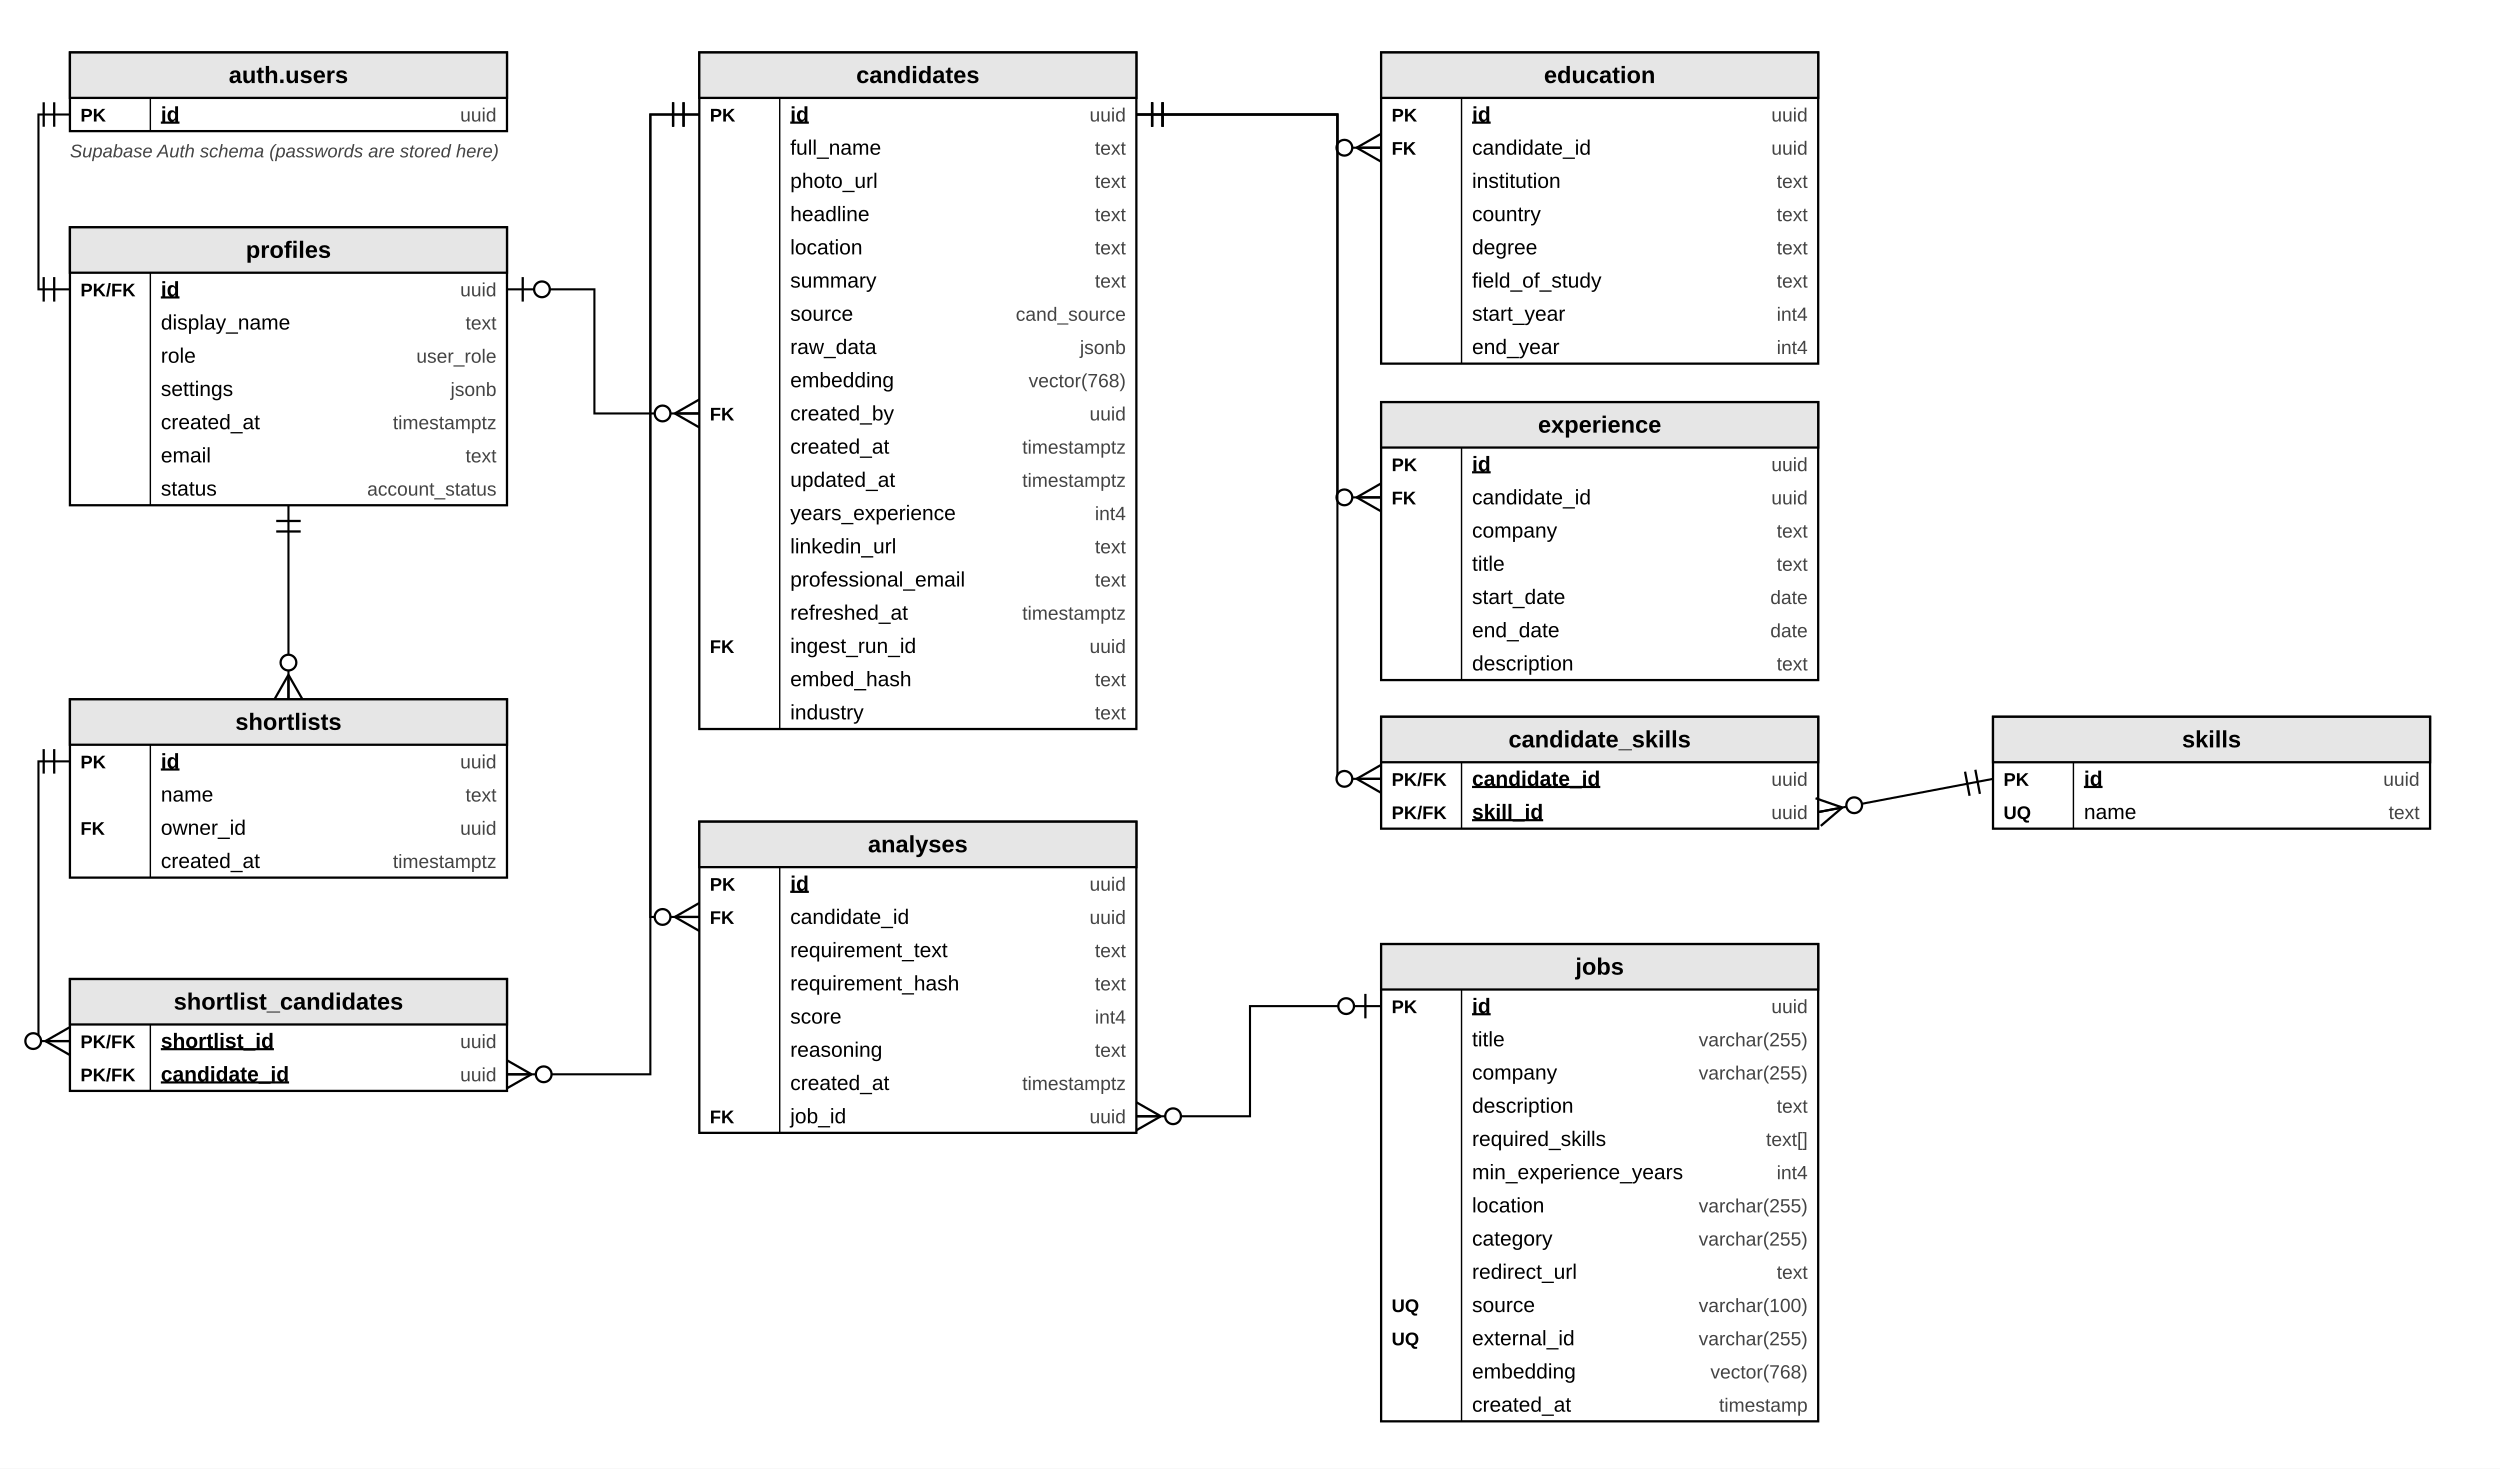
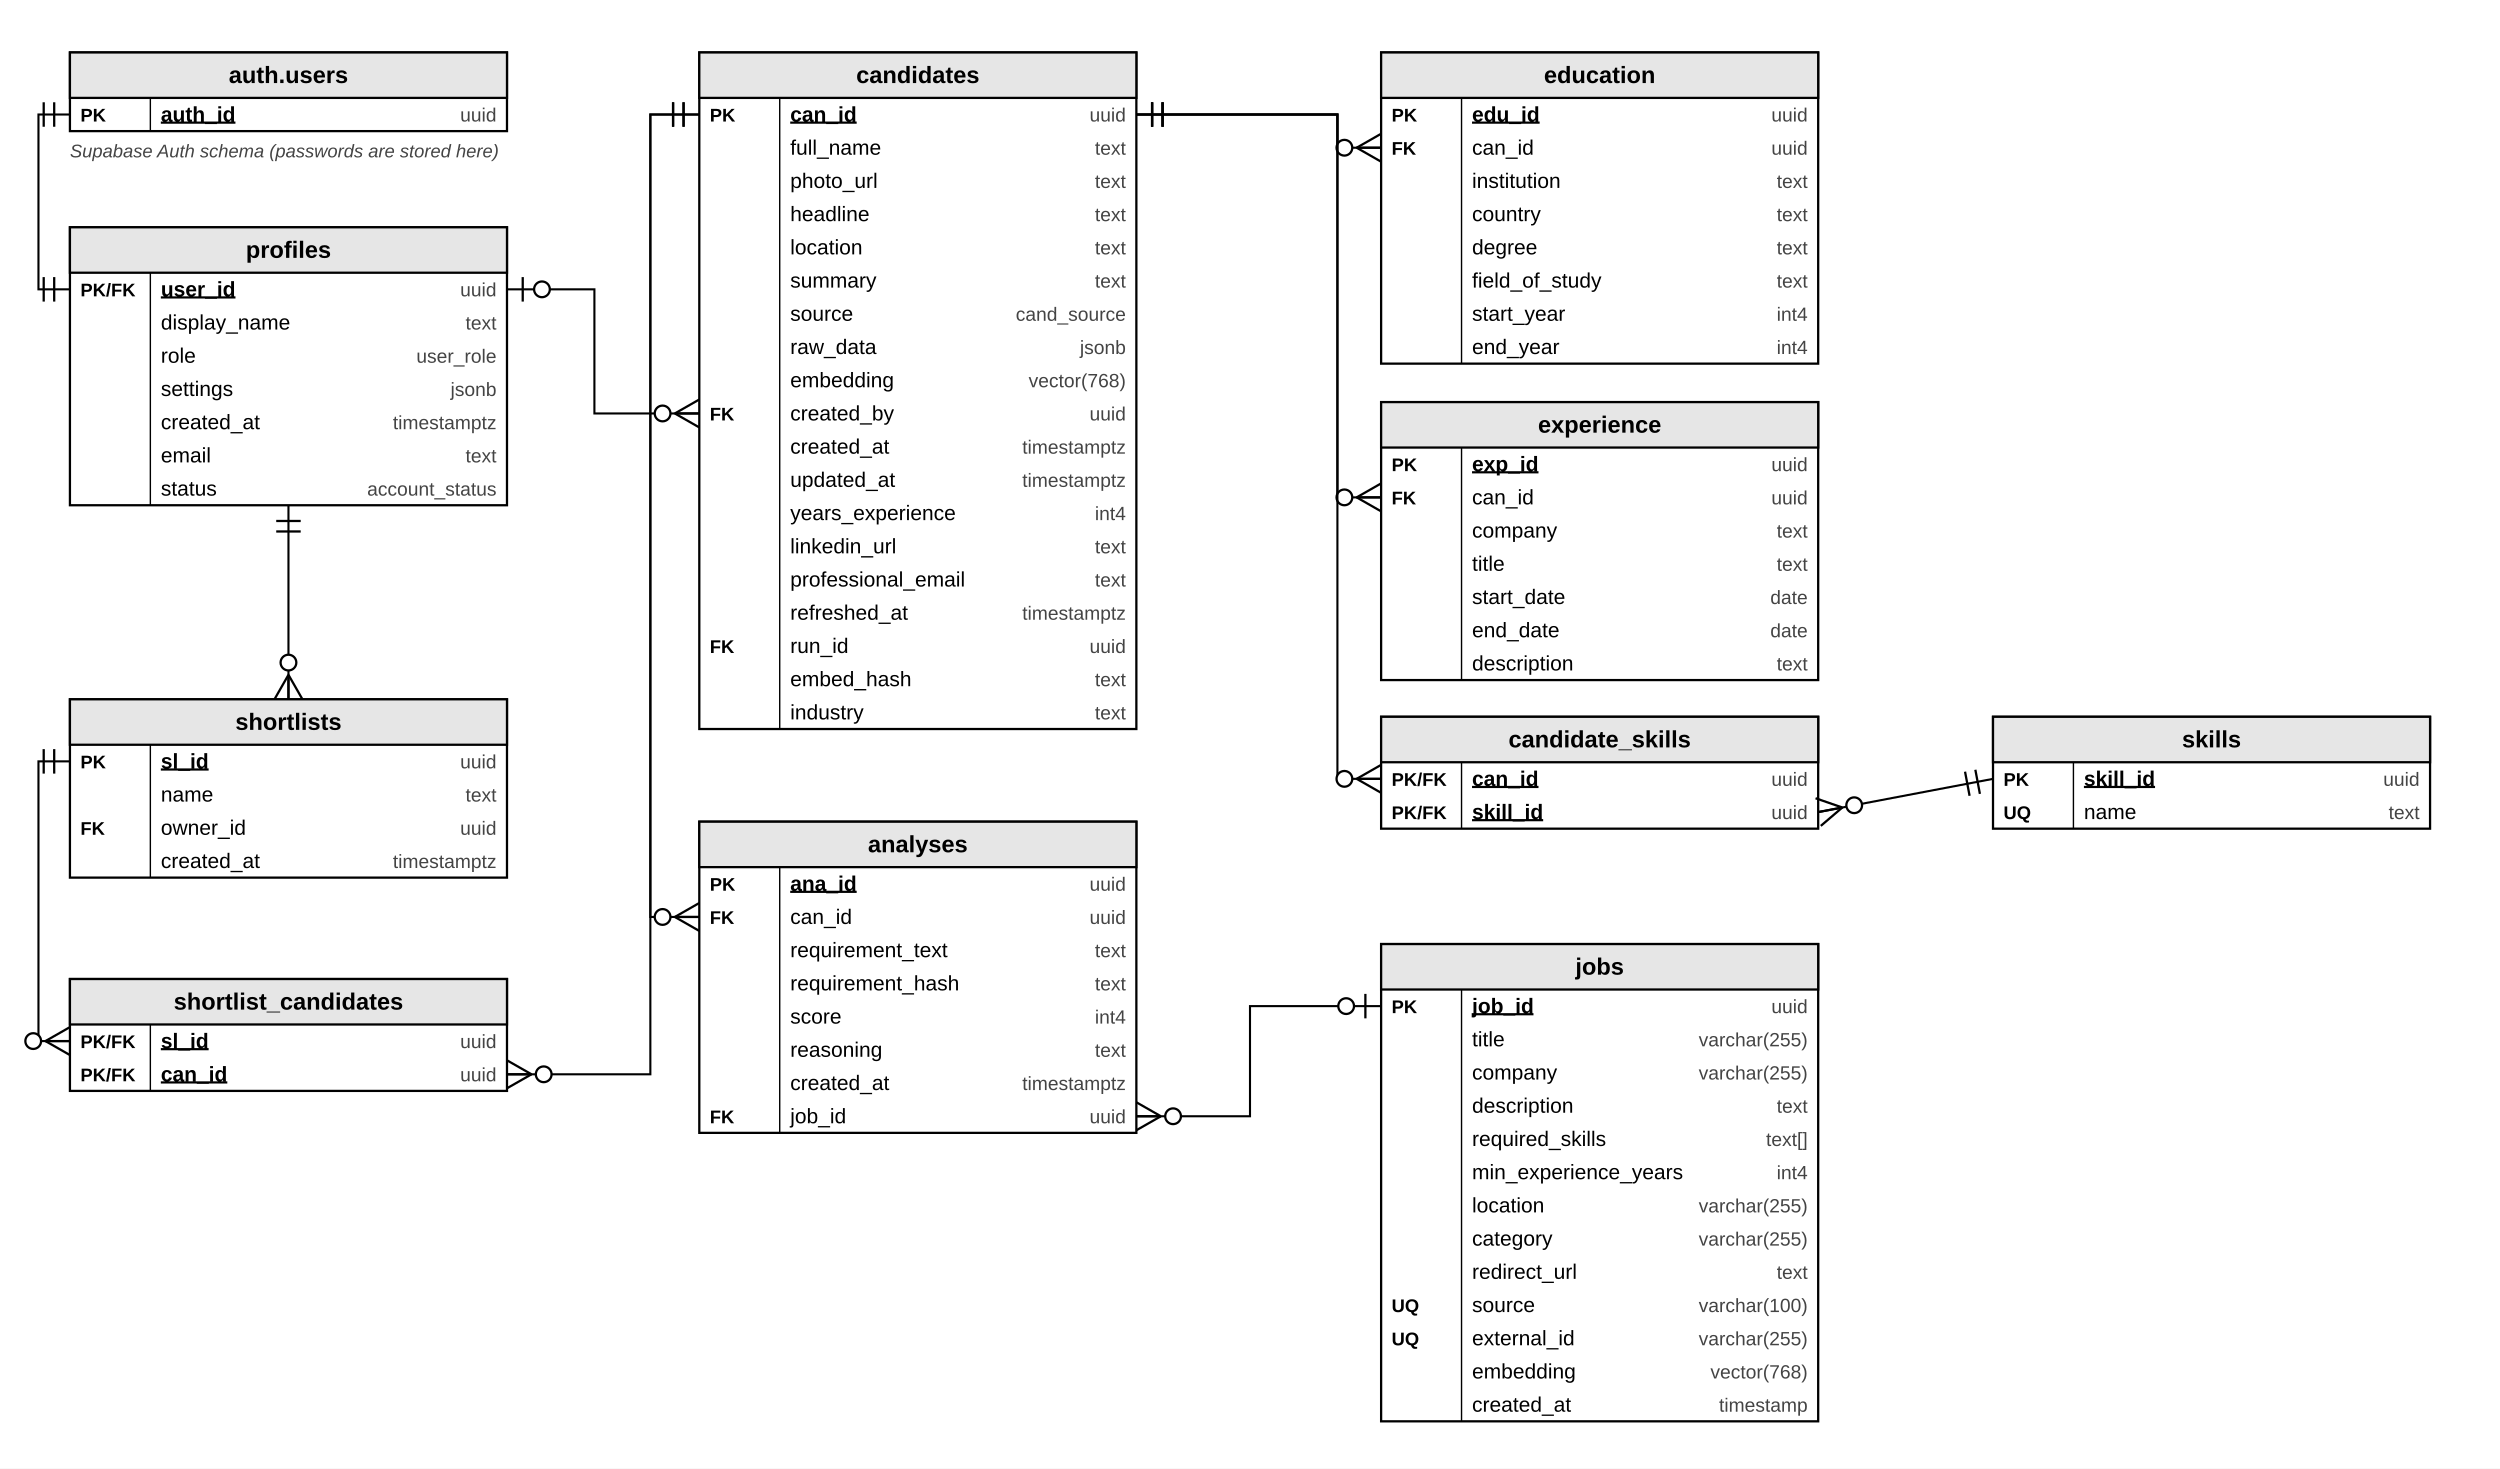
<svg xmlns="http://www.w3.org/2000/svg" width="1430" height="840" viewBox="0 0 1430 840">
  <rect width="1430" height="840" fill="#fff" />
  <rect x="40" y="30" width="250" height="45" fill="#fff" stroke="#000" stroke-width="1.3" />
  <rect x="40" y="30" width="250" height="26" fill="#e6e6e6" stroke="#000" stroke-width="1.3" />
  <text x="165.0" y="47.5" font-family="Arial, Helvetica, sans-serif" font-size="13.5" font-weight="bold" text-anchor="middle">auth.users</text>
  <line x1="86" y1="56" x2="86" y2="75" stroke="#000" stroke-width="0.8" />
  <text x="46" y="69.5" font-family="Arial, Helvetica, sans-serif" font-size="10.5" font-weight="bold">PK</text>
-   <text x="92" y="69.5" font-family="Arial, Helvetica, sans-serif" font-size="12" font-weight="bold" text-decoration="underline">id</text>
+   <text x="92" y="69.5" font-family="Arial, Helvetica, sans-serif" font-size="12" font-weight="bold" text-decoration="underline">auth_id</text>
  <text x="284" y="69.5" font-family="Arial, Helvetica, sans-serif" font-size="11" fill="#444" text-anchor="end">uuid</text>
  <text x="40" y="90" font-family="Arial, Helvetica, sans-serif" font-size="10.5" font-style="italic" fill="#444">Supabase Auth schema (passwords are stored here)</text>
  <rect x="40" y="130" width="250" height="159" fill="#fff" stroke="#000" stroke-width="1.3" />
  <rect x="40" y="130" width="250" height="26" fill="#e6e6e6" stroke="#000" stroke-width="1.3" />
  <text x="165.0" y="147.5" font-family="Arial, Helvetica, sans-serif" font-size="13.5" font-weight="bold" text-anchor="middle">profiles</text>
  <line x1="86" y1="156" x2="86" y2="289" stroke="#000" stroke-width="0.8" />
  <text x="46" y="169.5" font-family="Arial, Helvetica, sans-serif" font-size="10.5" font-weight="bold">PK/FK</text>
-   <text x="92" y="169.5" font-family="Arial, Helvetica, sans-serif" font-size="12" font-weight="bold" text-decoration="underline">id</text>
+   <text x="92" y="169.5" font-family="Arial, Helvetica, sans-serif" font-size="12" font-weight="bold" text-decoration="underline">user_id</text>
  <text x="284" y="169.5" font-family="Arial, Helvetica, sans-serif" font-size="11" fill="#444" text-anchor="end">uuid</text>
  <text x="46" y="188.5" font-family="Arial, Helvetica, sans-serif" font-size="10.5" font-weight="bold" />
  <text x="92" y="188.5" font-family="Arial, Helvetica, sans-serif" font-size="12" font-weight="normal">display_name</text>
  <text x="284" y="188.5" font-family="Arial, Helvetica, sans-serif" font-size="11" fill="#444" text-anchor="end">text</text>
  <text x="46" y="207.5" font-family="Arial, Helvetica, sans-serif" font-size="10.5" font-weight="bold" />
  <text x="92" y="207.5" font-family="Arial, Helvetica, sans-serif" font-size="12" font-weight="normal">role</text>
  <text x="284" y="207.5" font-family="Arial, Helvetica, sans-serif" font-size="11" fill="#444" text-anchor="end">user_role</text>
  <text x="46" y="226.5" font-family="Arial, Helvetica, sans-serif" font-size="10.5" font-weight="bold" />
  <text x="92" y="226.5" font-family="Arial, Helvetica, sans-serif" font-size="12" font-weight="normal">settings</text>
  <text x="284" y="226.5" font-family="Arial, Helvetica, sans-serif" font-size="11" fill="#444" text-anchor="end">jsonb</text>
  <text x="46" y="245.5" font-family="Arial, Helvetica, sans-serif" font-size="10.5" font-weight="bold" />
  <text x="92" y="245.5" font-family="Arial, Helvetica, sans-serif" font-size="12" font-weight="normal">created_at</text>
  <text x="284" y="245.5" font-family="Arial, Helvetica, sans-serif" font-size="11" fill="#444" text-anchor="end">timestamptz</text>
  <text x="46" y="264.5" font-family="Arial, Helvetica, sans-serif" font-size="10.5" font-weight="bold" />
  <text x="92" y="264.5" font-family="Arial, Helvetica, sans-serif" font-size="12" font-weight="normal">email</text>
  <text x="284" y="264.5" font-family="Arial, Helvetica, sans-serif" font-size="11" fill="#444" text-anchor="end">text</text>
  <text x="46" y="283.5" font-family="Arial, Helvetica, sans-serif" font-size="10.5" font-weight="bold" />
  <text x="92" y="283.5" font-family="Arial, Helvetica, sans-serif" font-size="12" font-weight="normal">status</text>
  <text x="284" y="283.5" font-family="Arial, Helvetica, sans-serif" font-size="11" fill="#444" text-anchor="end">account_status</text>
  <rect x="40" y="400" width="250" height="102" fill="#fff" stroke="#000" stroke-width="1.3" />
  <rect x="40" y="400" width="250" height="26" fill="#e6e6e6" stroke="#000" stroke-width="1.3" />
  <text x="165.0" y="417.5" font-family="Arial, Helvetica, sans-serif" font-size="13.5" font-weight="bold" text-anchor="middle">shortlists</text>
  <line x1="86" y1="426" x2="86" y2="502" stroke="#000" stroke-width="0.8" />
  <text x="46" y="439.5" font-family="Arial, Helvetica, sans-serif" font-size="10.5" font-weight="bold">PK</text>
-   <text x="92" y="439.5" font-family="Arial, Helvetica, sans-serif" font-size="12" font-weight="bold" text-decoration="underline">id</text>
+   <text x="92" y="439.5" font-family="Arial, Helvetica, sans-serif" font-size="12" font-weight="bold" text-decoration="underline">sl_id</text>
  <text x="284" y="439.5" font-family="Arial, Helvetica, sans-serif" font-size="11" fill="#444" text-anchor="end">uuid</text>
  <text x="46" y="458.5" font-family="Arial, Helvetica, sans-serif" font-size="10.5" font-weight="bold" />
  <text x="92" y="458.5" font-family="Arial, Helvetica, sans-serif" font-size="12" font-weight="normal">name</text>
  <text x="284" y="458.5" font-family="Arial, Helvetica, sans-serif" font-size="11" fill="#444" text-anchor="end">text</text>
  <text x="46" y="477.5" font-family="Arial, Helvetica, sans-serif" font-size="10.5" font-weight="bold">FK</text>
  <text x="92" y="477.5" font-family="Arial, Helvetica, sans-serif" font-size="12" font-weight="normal">owner_id</text>
  <text x="284" y="477.5" font-family="Arial, Helvetica, sans-serif" font-size="11" fill="#444" text-anchor="end">uuid</text>
  <text x="46" y="496.5" font-family="Arial, Helvetica, sans-serif" font-size="10.5" font-weight="bold" />
  <text x="92" y="496.5" font-family="Arial, Helvetica, sans-serif" font-size="12" font-weight="normal">created_at</text>
  <text x="284" y="496.5" font-family="Arial, Helvetica, sans-serif" font-size="11" fill="#444" text-anchor="end">timestamptz</text>
  <rect x="40" y="560" width="250" height="64" fill="#fff" stroke="#000" stroke-width="1.3" />
  <rect x="40" y="560" width="250" height="26" fill="#e6e6e6" stroke="#000" stroke-width="1.3" />
  <text x="165.0" y="577.5" font-family="Arial, Helvetica, sans-serif" font-size="13.5" font-weight="bold" text-anchor="middle">shortlist_candidates</text>
  <line x1="86" y1="586" x2="86" y2="624" stroke="#000" stroke-width="0.8" />
  <text x="46" y="599.5" font-family="Arial, Helvetica, sans-serif" font-size="10.5" font-weight="bold">PK/FK</text>
-   <text x="92" y="599.5" font-family="Arial, Helvetica, sans-serif" font-size="12" font-weight="bold" text-decoration="underline">shortlist_id</text>
+   <text x="92" y="599.5" font-family="Arial, Helvetica, sans-serif" font-size="12" font-weight="bold" text-decoration="underline">sl_id</text>
  <text x="284" y="599.5" font-family="Arial, Helvetica, sans-serif" font-size="11" fill="#444" text-anchor="end">uuid</text>
  <text x="46" y="618.5" font-family="Arial, Helvetica, sans-serif" font-size="10.5" font-weight="bold">PK/FK</text>
-   <text x="92" y="618.5" font-family="Arial, Helvetica, sans-serif" font-size="12" font-weight="bold" text-decoration="underline">candidate_id</text>
+   <text x="92" y="618.5" font-family="Arial, Helvetica, sans-serif" font-size="12" font-weight="bold" text-decoration="underline">can_id</text>
  <text x="284" y="618.5" font-family="Arial, Helvetica, sans-serif" font-size="11" fill="#444" text-anchor="end">uuid</text>
  <rect x="400" y="30" width="250" height="387" fill="#fff" stroke="#000" stroke-width="1.3" />
  <rect x="400" y="30" width="250" height="26" fill="#e6e6e6" stroke="#000" stroke-width="1.3" />
  <text x="525.0" y="47.5" font-family="Arial, Helvetica, sans-serif" font-size="13.5" font-weight="bold" text-anchor="middle">candidates</text>
  <line x1="446" y1="56" x2="446" y2="417" stroke="#000" stroke-width="0.8" />
  <text x="406" y="69.5" font-family="Arial, Helvetica, sans-serif" font-size="10.5" font-weight="bold">PK</text>
-   <text x="452" y="69.5" font-family="Arial, Helvetica, sans-serif" font-size="12" font-weight="bold" text-decoration="underline">id</text>
+   <text x="452" y="69.5" font-family="Arial, Helvetica, sans-serif" font-size="12" font-weight="bold" text-decoration="underline">can_id</text>
  <text x="644" y="69.5" font-family="Arial, Helvetica, sans-serif" font-size="11" fill="#444" text-anchor="end">uuid</text>
  <text x="406" y="88.5" font-family="Arial, Helvetica, sans-serif" font-size="10.5" font-weight="bold" />
  <text x="452" y="88.5" font-family="Arial, Helvetica, sans-serif" font-size="12" font-weight="normal">full_name</text>
  <text x="644" y="88.5" font-family="Arial, Helvetica, sans-serif" font-size="11" fill="#444" text-anchor="end">text</text>
  <text x="406" y="107.5" font-family="Arial, Helvetica, sans-serif" font-size="10.5" font-weight="bold" />
  <text x="452" y="107.5" font-family="Arial, Helvetica, sans-serif" font-size="12" font-weight="normal">photo_url</text>
  <text x="644" y="107.5" font-family="Arial, Helvetica, sans-serif" font-size="11" fill="#444" text-anchor="end">text</text>
  <text x="406" y="126.5" font-family="Arial, Helvetica, sans-serif" font-size="10.5" font-weight="bold" />
  <text x="452" y="126.5" font-family="Arial, Helvetica, sans-serif" font-size="12" font-weight="normal">headline</text>
  <text x="644" y="126.5" font-family="Arial, Helvetica, sans-serif" font-size="11" fill="#444" text-anchor="end">text</text>
  <text x="406" y="145.5" font-family="Arial, Helvetica, sans-serif" font-size="10.5" font-weight="bold" />
  <text x="452" y="145.5" font-family="Arial, Helvetica, sans-serif" font-size="12" font-weight="normal">location</text>
  <text x="644" y="145.5" font-family="Arial, Helvetica, sans-serif" font-size="11" fill="#444" text-anchor="end">text</text>
  <text x="406" y="164.5" font-family="Arial, Helvetica, sans-serif" font-size="10.5" font-weight="bold" />
  <text x="452" y="164.5" font-family="Arial, Helvetica, sans-serif" font-size="12" font-weight="normal">summary</text>
  <text x="644" y="164.5" font-family="Arial, Helvetica, sans-serif" font-size="11" fill="#444" text-anchor="end">text</text>
  <text x="406" y="183.5" font-family="Arial, Helvetica, sans-serif" font-size="10.5" font-weight="bold" />
  <text x="452" y="183.5" font-family="Arial, Helvetica, sans-serif" font-size="12" font-weight="normal">source</text>
  <text x="644" y="183.5" font-family="Arial, Helvetica, sans-serif" font-size="11" fill="#444" text-anchor="end">cand_source</text>
  <text x="406" y="202.5" font-family="Arial, Helvetica, sans-serif" font-size="10.5" font-weight="bold" />
  <text x="452" y="202.5" font-family="Arial, Helvetica, sans-serif" font-size="12" font-weight="normal">raw_data</text>
  <text x="644" y="202.5" font-family="Arial, Helvetica, sans-serif" font-size="11" fill="#444" text-anchor="end">jsonb</text>
  <text x="406" y="221.5" font-family="Arial, Helvetica, sans-serif" font-size="10.5" font-weight="bold" />
  <text x="452" y="221.5" font-family="Arial, Helvetica, sans-serif" font-size="12" font-weight="normal">embedding</text>
  <text x="644" y="221.5" font-family="Arial, Helvetica, sans-serif" font-size="11" fill="#444" text-anchor="end">vector(768)</text>
  <text x="406" y="240.5" font-family="Arial, Helvetica, sans-serif" font-size="10.5" font-weight="bold">FK</text>
  <text x="452" y="240.5" font-family="Arial, Helvetica, sans-serif" font-size="12" font-weight="normal">created_by</text>
  <text x="644" y="240.5" font-family="Arial, Helvetica, sans-serif" font-size="11" fill="#444" text-anchor="end">uuid</text>
  <text x="406" y="259.5" font-family="Arial, Helvetica, sans-serif" font-size="10.5" font-weight="bold" />
  <text x="452" y="259.5" font-family="Arial, Helvetica, sans-serif" font-size="12" font-weight="normal">created_at</text>
  <text x="644" y="259.5" font-family="Arial, Helvetica, sans-serif" font-size="11" fill="#444" text-anchor="end">timestamptz</text>
  <text x="406" y="278.5" font-family="Arial, Helvetica, sans-serif" font-size="10.5" font-weight="bold" />
  <text x="452" y="278.5" font-family="Arial, Helvetica, sans-serif" font-size="12" font-weight="normal">updated_at</text>
  <text x="644" y="278.5" font-family="Arial, Helvetica, sans-serif" font-size="11" fill="#444" text-anchor="end">timestamptz</text>
  <text x="406" y="297.5" font-family="Arial, Helvetica, sans-serif" font-size="10.5" font-weight="bold" />
  <text x="452" y="297.5" font-family="Arial, Helvetica, sans-serif" font-size="12" font-weight="normal">years_experience</text>
  <text x="644" y="297.5" font-family="Arial, Helvetica, sans-serif" font-size="11" fill="#444" text-anchor="end">int4</text>
  <text x="406" y="316.5" font-family="Arial, Helvetica, sans-serif" font-size="10.5" font-weight="bold" />
  <text x="452" y="316.5" font-family="Arial, Helvetica, sans-serif" font-size="12" font-weight="normal">linkedin_url</text>
  <text x="644" y="316.5" font-family="Arial, Helvetica, sans-serif" font-size="11" fill="#444" text-anchor="end">text</text>
  <text x="406" y="335.5" font-family="Arial, Helvetica, sans-serif" font-size="10.5" font-weight="bold" />
  <text x="452" y="335.5" font-family="Arial, Helvetica, sans-serif" font-size="12" font-weight="normal">professional_email</text>
  <text x="644" y="335.5" font-family="Arial, Helvetica, sans-serif" font-size="11" fill="#444" text-anchor="end">text</text>
  <text x="406" y="354.5" font-family="Arial, Helvetica, sans-serif" font-size="10.5" font-weight="bold" />
  <text x="452" y="354.5" font-family="Arial, Helvetica, sans-serif" font-size="12" font-weight="normal">refreshed_at</text>
  <text x="644" y="354.5" font-family="Arial, Helvetica, sans-serif" font-size="11" fill="#444" text-anchor="end">timestamptz</text>
  <text x="406" y="373.5" font-family="Arial, Helvetica, sans-serif" font-size="10.5" font-weight="bold">FK</text>
-   <text x="452" y="373.5" font-family="Arial, Helvetica, sans-serif" font-size="12" font-weight="normal">ingest_run_id</text>
+   <text x="452" y="373.5" font-family="Arial, Helvetica, sans-serif" font-size="12" font-weight="normal">run_id</text>
  <text x="644" y="373.5" font-family="Arial, Helvetica, sans-serif" font-size="11" fill="#444" text-anchor="end">uuid</text>
  <text x="406" y="392.5" font-family="Arial, Helvetica, sans-serif" font-size="10.5" font-weight="bold" />
  <text x="452" y="392.5" font-family="Arial, Helvetica, sans-serif" font-size="12" font-weight="normal">embed_hash</text>
  <text x="644" y="392.5" font-family="Arial, Helvetica, sans-serif" font-size="11" fill="#444" text-anchor="end">text</text>
  <text x="406" y="411.5" font-family="Arial, Helvetica, sans-serif" font-size="10.5" font-weight="bold" />
  <text x="452" y="411.5" font-family="Arial, Helvetica, sans-serif" font-size="12" font-weight="normal">industry</text>
  <text x="644" y="411.5" font-family="Arial, Helvetica, sans-serif" font-size="11" fill="#444" text-anchor="end">text</text>
  <rect x="400" y="470" width="250" height="178" fill="#fff" stroke="#000" stroke-width="1.3" />
  <rect x="400" y="470" width="250" height="26" fill="#e6e6e6" stroke="#000" stroke-width="1.3" />
  <text x="525.0" y="487.5" font-family="Arial, Helvetica, sans-serif" font-size="13.5" font-weight="bold" text-anchor="middle">analyses</text>
  <line x1="446" y1="496" x2="446" y2="648" stroke="#000" stroke-width="0.8" />
  <text x="406" y="509.5" font-family="Arial, Helvetica, sans-serif" font-size="10.5" font-weight="bold">PK</text>
-   <text x="452" y="509.5" font-family="Arial, Helvetica, sans-serif" font-size="12" font-weight="bold" text-decoration="underline">id</text>
+   <text x="452" y="509.5" font-family="Arial, Helvetica, sans-serif" font-size="12" font-weight="bold" text-decoration="underline">ana_id</text>
  <text x="644" y="509.5" font-family="Arial, Helvetica, sans-serif" font-size="11" fill="#444" text-anchor="end">uuid</text>
  <text x="406" y="528.5" font-family="Arial, Helvetica, sans-serif" font-size="10.5" font-weight="bold">FK</text>
-   <text x="452" y="528.5" font-family="Arial, Helvetica, sans-serif" font-size="12" font-weight="normal">candidate_id</text>
+   <text x="452" y="528.5" font-family="Arial, Helvetica, sans-serif" font-size="12" font-weight="normal">can_id</text>
  <text x="644" y="528.5" font-family="Arial, Helvetica, sans-serif" font-size="11" fill="#444" text-anchor="end">uuid</text>
  <text x="406" y="547.5" font-family="Arial, Helvetica, sans-serif" font-size="10.5" font-weight="bold" />
  <text x="452" y="547.5" font-family="Arial, Helvetica, sans-serif" font-size="12" font-weight="normal">requirement_text</text>
  <text x="644" y="547.5" font-family="Arial, Helvetica, sans-serif" font-size="11" fill="#444" text-anchor="end">text</text>
  <text x="406" y="566.5" font-family="Arial, Helvetica, sans-serif" font-size="10.5" font-weight="bold" />
  <text x="452" y="566.5" font-family="Arial, Helvetica, sans-serif" font-size="12" font-weight="normal">requirement_hash</text>
  <text x="644" y="566.5" font-family="Arial, Helvetica, sans-serif" font-size="11" fill="#444" text-anchor="end">text</text>
  <text x="406" y="585.5" font-family="Arial, Helvetica, sans-serif" font-size="10.5" font-weight="bold" />
  <text x="452" y="585.5" font-family="Arial, Helvetica, sans-serif" font-size="12" font-weight="normal">score</text>
  <text x="644" y="585.5" font-family="Arial, Helvetica, sans-serif" font-size="11" fill="#444" text-anchor="end">int4</text>
  <text x="406" y="604.5" font-family="Arial, Helvetica, sans-serif" font-size="10.5" font-weight="bold" />
  <text x="452" y="604.5" font-family="Arial, Helvetica, sans-serif" font-size="12" font-weight="normal">reasoning</text>
  <text x="644" y="604.5" font-family="Arial, Helvetica, sans-serif" font-size="11" fill="#444" text-anchor="end">text</text>
  <text x="406" y="623.5" font-family="Arial, Helvetica, sans-serif" font-size="10.5" font-weight="bold" />
  <text x="452" y="623.5" font-family="Arial, Helvetica, sans-serif" font-size="12" font-weight="normal">created_at</text>
  <text x="644" y="623.5" font-family="Arial, Helvetica, sans-serif" font-size="11" fill="#444" text-anchor="end">timestamptz</text>
  <text x="406" y="642.5" font-family="Arial, Helvetica, sans-serif" font-size="10.5" font-weight="bold">FK</text>
  <text x="452" y="642.5" font-family="Arial, Helvetica, sans-serif" font-size="12" font-weight="normal">job_id</text>
  <text x="644" y="642.5" font-family="Arial, Helvetica, sans-serif" font-size="11" fill="#444" text-anchor="end">uuid</text>
  <rect x="790" y="30" width="250" height="178" fill="#fff" stroke="#000" stroke-width="1.3" />
  <rect x="790" y="30" width="250" height="26" fill="#e6e6e6" stroke="#000" stroke-width="1.3" />
  <text x="915.0" y="47.5" font-family="Arial, Helvetica, sans-serif" font-size="13.5" font-weight="bold" text-anchor="middle">education</text>
  <line x1="836" y1="56" x2="836" y2="208" stroke="#000" stroke-width="0.8" />
  <text x="796" y="69.5" font-family="Arial, Helvetica, sans-serif" font-size="10.5" font-weight="bold">PK</text>
-   <text x="842" y="69.5" font-family="Arial, Helvetica, sans-serif" font-size="12" font-weight="bold" text-decoration="underline">id</text>
+   <text x="842" y="69.5" font-family="Arial, Helvetica, sans-serif" font-size="12" font-weight="bold" text-decoration="underline">edu_id</text>
  <text x="1034" y="69.5" font-family="Arial, Helvetica, sans-serif" font-size="11" fill="#444" text-anchor="end">uuid</text>
  <text x="796" y="88.5" font-family="Arial, Helvetica, sans-serif" font-size="10.5" font-weight="bold">FK</text>
-   <text x="842" y="88.5" font-family="Arial, Helvetica, sans-serif" font-size="12" font-weight="normal">candidate_id</text>
+   <text x="842" y="88.5" font-family="Arial, Helvetica, sans-serif" font-size="12" font-weight="normal">can_id</text>
  <text x="1034" y="88.5" font-family="Arial, Helvetica, sans-serif" font-size="11" fill="#444" text-anchor="end">uuid</text>
  <text x="796" y="107.5" font-family="Arial, Helvetica, sans-serif" font-size="10.5" font-weight="bold" />
  <text x="842" y="107.5" font-family="Arial, Helvetica, sans-serif" font-size="12" font-weight="normal">institution</text>
  <text x="1034" y="107.5" font-family="Arial, Helvetica, sans-serif" font-size="11" fill="#444" text-anchor="end">text</text>
  <text x="796" y="126.5" font-family="Arial, Helvetica, sans-serif" font-size="10.5" font-weight="bold" />
  <text x="842" y="126.5" font-family="Arial, Helvetica, sans-serif" font-size="12" font-weight="normal">country</text>
  <text x="1034" y="126.5" font-family="Arial, Helvetica, sans-serif" font-size="11" fill="#444" text-anchor="end">text</text>
  <text x="796" y="145.5" font-family="Arial, Helvetica, sans-serif" font-size="10.5" font-weight="bold" />
  <text x="842" y="145.5" font-family="Arial, Helvetica, sans-serif" font-size="12" font-weight="normal">degree</text>
  <text x="1034" y="145.5" font-family="Arial, Helvetica, sans-serif" font-size="11" fill="#444" text-anchor="end">text</text>
  <text x="796" y="164.5" font-family="Arial, Helvetica, sans-serif" font-size="10.5" font-weight="bold" />
  <text x="842" y="164.5" font-family="Arial, Helvetica, sans-serif" font-size="12" font-weight="normal">field_of_study</text>
  <text x="1034" y="164.5" font-family="Arial, Helvetica, sans-serif" font-size="11" fill="#444" text-anchor="end">text</text>
  <text x="796" y="183.5" font-family="Arial, Helvetica, sans-serif" font-size="10.5" font-weight="bold" />
  <text x="842" y="183.5" font-family="Arial, Helvetica, sans-serif" font-size="12" font-weight="normal">start_year</text>
  <text x="1034" y="183.5" font-family="Arial, Helvetica, sans-serif" font-size="11" fill="#444" text-anchor="end">int4</text>
  <text x="796" y="202.5" font-family="Arial, Helvetica, sans-serif" font-size="10.5" font-weight="bold" />
  <text x="842" y="202.5" font-family="Arial, Helvetica, sans-serif" font-size="12" font-weight="normal">end_year</text>
  <text x="1034" y="202.5" font-family="Arial, Helvetica, sans-serif" font-size="11" fill="#444" text-anchor="end">int4</text>
  <rect x="790" y="230" width="250" height="159" fill="#fff" stroke="#000" stroke-width="1.3" />
  <rect x="790" y="230" width="250" height="26" fill="#e6e6e6" stroke="#000" stroke-width="1.3" />
  <text x="915.0" y="247.5" font-family="Arial, Helvetica, sans-serif" font-size="13.5" font-weight="bold" text-anchor="middle">experience</text>
  <line x1="836" y1="256" x2="836" y2="389" stroke="#000" stroke-width="0.8" />
  <text x="796" y="269.5" font-family="Arial, Helvetica, sans-serif" font-size="10.5" font-weight="bold">PK</text>
-   <text x="842" y="269.5" font-family="Arial, Helvetica, sans-serif" font-size="12" font-weight="bold" text-decoration="underline">id</text>
+   <text x="842" y="269.5" font-family="Arial, Helvetica, sans-serif" font-size="12" font-weight="bold" text-decoration="underline">exp_id</text>
  <text x="1034" y="269.5" font-family="Arial, Helvetica, sans-serif" font-size="11" fill="#444" text-anchor="end">uuid</text>
  <text x="796" y="288.5" font-family="Arial, Helvetica, sans-serif" font-size="10.5" font-weight="bold">FK</text>
-   <text x="842" y="288.5" font-family="Arial, Helvetica, sans-serif" font-size="12" font-weight="normal">candidate_id</text>
+   <text x="842" y="288.5" font-family="Arial, Helvetica, sans-serif" font-size="12" font-weight="normal">can_id</text>
  <text x="1034" y="288.5" font-family="Arial, Helvetica, sans-serif" font-size="11" fill="#444" text-anchor="end">uuid</text>
  <text x="796" y="307.5" font-family="Arial, Helvetica, sans-serif" font-size="10.5" font-weight="bold" />
  <text x="842" y="307.5" font-family="Arial, Helvetica, sans-serif" font-size="12" font-weight="normal">company</text>
  <text x="1034" y="307.5" font-family="Arial, Helvetica, sans-serif" font-size="11" fill="#444" text-anchor="end">text</text>
  <text x="796" y="326.5" font-family="Arial, Helvetica, sans-serif" font-size="10.5" font-weight="bold" />
  <text x="842" y="326.5" font-family="Arial, Helvetica, sans-serif" font-size="12" font-weight="normal">title</text>
  <text x="1034" y="326.5" font-family="Arial, Helvetica, sans-serif" font-size="11" fill="#444" text-anchor="end">text</text>
  <text x="796" y="345.5" font-family="Arial, Helvetica, sans-serif" font-size="10.5" font-weight="bold" />
  <text x="842" y="345.5" font-family="Arial, Helvetica, sans-serif" font-size="12" font-weight="normal">start_date</text>
  <text x="1034" y="345.5" font-family="Arial, Helvetica, sans-serif" font-size="11" fill="#444" text-anchor="end">date</text>
  <text x="796" y="364.5" font-family="Arial, Helvetica, sans-serif" font-size="10.5" font-weight="bold" />
  <text x="842" y="364.5" font-family="Arial, Helvetica, sans-serif" font-size="12" font-weight="normal">end_date</text>
  <text x="1034" y="364.5" font-family="Arial, Helvetica, sans-serif" font-size="11" fill="#444" text-anchor="end">date</text>
  <text x="796" y="383.5" font-family="Arial, Helvetica, sans-serif" font-size="10.5" font-weight="bold" />
  <text x="842" y="383.5" font-family="Arial, Helvetica, sans-serif" font-size="12" font-weight="normal">description</text>
  <text x="1034" y="383.5" font-family="Arial, Helvetica, sans-serif" font-size="11" fill="#444" text-anchor="end">text</text>
  <rect x="790" y="410" width="250" height="64" fill="#fff" stroke="#000" stroke-width="1.3" />
  <rect x="790" y="410" width="250" height="26" fill="#e6e6e6" stroke="#000" stroke-width="1.3" />
  <text x="915.0" y="427.5" font-family="Arial, Helvetica, sans-serif" font-size="13.5" font-weight="bold" text-anchor="middle">candidate_skills</text>
  <line x1="836" y1="436" x2="836" y2="474" stroke="#000" stroke-width="0.8" />
  <text x="796" y="449.5" font-family="Arial, Helvetica, sans-serif" font-size="10.5" font-weight="bold">PK/FK</text>
-   <text x="842" y="449.5" font-family="Arial, Helvetica, sans-serif" font-size="12" font-weight="bold" text-decoration="underline">candidate_id</text>
+   <text x="842" y="449.5" font-family="Arial, Helvetica, sans-serif" font-size="12" font-weight="bold" text-decoration="underline">can_id</text>
  <text x="1034" y="449.5" font-family="Arial, Helvetica, sans-serif" font-size="11" fill="#444" text-anchor="end">uuid</text>
  <text x="796" y="468.5" font-family="Arial, Helvetica, sans-serif" font-size="10.5" font-weight="bold">PK/FK</text>
  <text x="842" y="468.5" font-family="Arial, Helvetica, sans-serif" font-size="12" font-weight="bold" text-decoration="underline">skill_id</text>
  <text x="1034" y="468.5" font-family="Arial, Helvetica, sans-serif" font-size="11" fill="#444" text-anchor="end">uuid</text>
  <rect x="1140" y="410" width="250" height="64" fill="#fff" stroke="#000" stroke-width="1.3" />
  <rect x="1140" y="410" width="250" height="26" fill="#e6e6e6" stroke="#000" stroke-width="1.3" />
  <text x="1265.0" y="427.5" font-family="Arial, Helvetica, sans-serif" font-size="13.5" font-weight="bold" text-anchor="middle">skills</text>
  <line x1="1186" y1="436" x2="1186" y2="474" stroke="#000" stroke-width="0.8" />
  <text x="1146" y="449.5" font-family="Arial, Helvetica, sans-serif" font-size="10.5" font-weight="bold">PK</text>
-   <text x="1192" y="449.5" font-family="Arial, Helvetica, sans-serif" font-size="12" font-weight="bold" text-decoration="underline">id</text>
+   <text x="1192" y="449.5" font-family="Arial, Helvetica, sans-serif" font-size="12" font-weight="bold" text-decoration="underline">skill_id</text>
  <text x="1384" y="449.5" font-family="Arial, Helvetica, sans-serif" font-size="11" fill="#444" text-anchor="end">uuid</text>
  <text x="1146" y="468.5" font-family="Arial, Helvetica, sans-serif" font-size="10.5" font-weight="bold">UQ</text>
  <text x="1192" y="468.5" font-family="Arial, Helvetica, sans-serif" font-size="12" font-weight="normal">name</text>
  <text x="1384" y="468.5" font-family="Arial, Helvetica, sans-serif" font-size="11" fill="#444" text-anchor="end">text</text>
  <rect x="790" y="540" width="250" height="273" fill="#fff" stroke="#000" stroke-width="1.3" />
  <rect x="790" y="540" width="250" height="26" fill="#e6e6e6" stroke="#000" stroke-width="1.3" />
  <text x="915.0" y="557.5" font-family="Arial, Helvetica, sans-serif" font-size="13.5" font-weight="bold" text-anchor="middle">jobs</text>
  <line x1="836" y1="566" x2="836" y2="813" stroke="#000" stroke-width="0.8" />
  <text x="796" y="579.5" font-family="Arial, Helvetica, sans-serif" font-size="10.5" font-weight="bold">PK</text>
-   <text x="842" y="579.5" font-family="Arial, Helvetica, sans-serif" font-size="12" font-weight="bold" text-decoration="underline">id</text>
+   <text x="842" y="579.5" font-family="Arial, Helvetica, sans-serif" font-size="12" font-weight="bold" text-decoration="underline">job_id</text>
  <text x="1034" y="579.5" font-family="Arial, Helvetica, sans-serif" font-size="11" fill="#444" text-anchor="end">uuid</text>
  <text x="796" y="598.5" font-family="Arial, Helvetica, sans-serif" font-size="10.5" font-weight="bold" />
  <text x="842" y="598.5" font-family="Arial, Helvetica, sans-serif" font-size="12" font-weight="normal">title</text>
  <text x="1034" y="598.5" font-family="Arial, Helvetica, sans-serif" font-size="11" fill="#444" text-anchor="end">varchar(255)</text>
  <text x="796" y="617.5" font-family="Arial, Helvetica, sans-serif" font-size="10.5" font-weight="bold" />
  <text x="842" y="617.5" font-family="Arial, Helvetica, sans-serif" font-size="12" font-weight="normal">company</text>
  <text x="1034" y="617.5" font-family="Arial, Helvetica, sans-serif" font-size="11" fill="#444" text-anchor="end">varchar(255)</text>
  <text x="796" y="636.5" font-family="Arial, Helvetica, sans-serif" font-size="10.5" font-weight="bold" />
  <text x="842" y="636.5" font-family="Arial, Helvetica, sans-serif" font-size="12" font-weight="normal">description</text>
  <text x="1034" y="636.5" font-family="Arial, Helvetica, sans-serif" font-size="11" fill="#444" text-anchor="end">text</text>
  <text x="796" y="655.5" font-family="Arial, Helvetica, sans-serif" font-size="10.5" font-weight="bold" />
  <text x="842" y="655.5" font-family="Arial, Helvetica, sans-serif" font-size="12" font-weight="normal">required_skills</text>
  <text x="1034" y="655.5" font-family="Arial, Helvetica, sans-serif" font-size="11" fill="#444" text-anchor="end">text[]</text>
  <text x="796" y="674.5" font-family="Arial, Helvetica, sans-serif" font-size="10.5" font-weight="bold" />
  <text x="842" y="674.5" font-family="Arial, Helvetica, sans-serif" font-size="12" font-weight="normal">min_experience_years</text>
  <text x="1034" y="674.5" font-family="Arial, Helvetica, sans-serif" font-size="11" fill="#444" text-anchor="end">int4</text>
  <text x="796" y="693.5" font-family="Arial, Helvetica, sans-serif" font-size="10.5" font-weight="bold" />
  <text x="842" y="693.5" font-family="Arial, Helvetica, sans-serif" font-size="12" font-weight="normal">location</text>
  <text x="1034" y="693.5" font-family="Arial, Helvetica, sans-serif" font-size="11" fill="#444" text-anchor="end">varchar(255)</text>
  <text x="796" y="712.5" font-family="Arial, Helvetica, sans-serif" font-size="10.5" font-weight="bold" />
  <text x="842" y="712.5" font-family="Arial, Helvetica, sans-serif" font-size="12" font-weight="normal">category</text>
  <text x="1034" y="712.5" font-family="Arial, Helvetica, sans-serif" font-size="11" fill="#444" text-anchor="end">varchar(255)</text>
  <text x="796" y="731.5" font-family="Arial, Helvetica, sans-serif" font-size="10.5" font-weight="bold" />
  <text x="842" y="731.5" font-family="Arial, Helvetica, sans-serif" font-size="12" font-weight="normal">redirect_url</text>
  <text x="1034" y="731.5" font-family="Arial, Helvetica, sans-serif" font-size="11" fill="#444" text-anchor="end">text</text>
  <text x="796" y="750.5" font-family="Arial, Helvetica, sans-serif" font-size="10.5" font-weight="bold">UQ</text>
  <text x="842" y="750.5" font-family="Arial, Helvetica, sans-serif" font-size="12" font-weight="normal">source</text>
  <text x="1034" y="750.5" font-family="Arial, Helvetica, sans-serif" font-size="11" fill="#444" text-anchor="end">varchar(100)</text>
  <text x="796" y="769.5" font-family="Arial, Helvetica, sans-serif" font-size="10.5" font-weight="bold">UQ</text>
  <text x="842" y="769.5" font-family="Arial, Helvetica, sans-serif" font-size="12" font-weight="normal">external_id</text>
  <text x="1034" y="769.5" font-family="Arial, Helvetica, sans-serif" font-size="11" fill="#444" text-anchor="end">varchar(255)</text>
  <text x="796" y="788.5" font-family="Arial, Helvetica, sans-serif" font-size="10.5" font-weight="bold" />
  <text x="842" y="788.5" font-family="Arial, Helvetica, sans-serif" font-size="12" font-weight="normal">embedding</text>
  <text x="1034" y="788.5" font-family="Arial, Helvetica, sans-serif" font-size="11" fill="#444" text-anchor="end">vector(768)</text>
  <text x="796" y="807.5" font-family="Arial, Helvetica, sans-serif" font-size="10.5" font-weight="bold" />
  <text x="842" y="807.5" font-family="Arial, Helvetica, sans-serif" font-size="12" font-weight="normal">created_at</text>
  <text x="1034" y="807.5" font-family="Arial, Helvetica, sans-serif" font-size="11" fill="#444" text-anchor="end">timestamp</text>
  <polyline points="40.0,65.5 22.0,65.5 22.0,165.5 40.0,165.5" fill="none" stroke="#000" stroke-width="1.2" />
  <line x1="31.0" y1="72.5" x2="31.0" y2="58.5" stroke="#000" stroke-width="1.3" />
  <line x1="25.0" y1="72.5" x2="25.0" y2="58.5" stroke="#000" stroke-width="1.3" />
  <line x1="31.0" y1="172.5" x2="31.0" y2="158.5" stroke="#000" stroke-width="1.3" />
  <line x1="25.0" y1="172.5" x2="25.0" y2="158.5" stroke="#000" stroke-width="1.3" />
  <polyline points="290.0,165.5 340.0,165.5 340.0,236.5 400.0,236.5" fill="none" stroke="#000" stroke-width="1.2" />
  <line x1="299.0" y1="158.5" x2="299.0" y2="172.5" stroke="#000" stroke-width="1.3" />
  <circle cx="310.0" cy="165.5" r="4.5" fill="#fff" stroke="#000" stroke-width="1.3" />
  <line x1="386.0" y1="236.5" x2="400.0" y2="244.5" stroke="#000" stroke-width="1.3" />
  <line x1="386.0" y1="236.5" x2="400.0" y2="228.5" stroke="#000" stroke-width="1.3" />
  <line x1="386.0" y1="236.5" x2="400.0" y2="236.5" stroke="#000" stroke-width="1.3" />
  <circle cx="379.0" cy="236.5" r="4.5" fill="#fff" stroke="#000" stroke-width="1.3" />
  <polyline points="165.0,289.0 165.0,400.0" fill="none" stroke="#000" stroke-width="1.2" />
  <line x1="172.0" y1="298.0" x2="158.0" y2="298.0" stroke="#000" stroke-width="1.3" />
  <line x1="172.0" y1="304.0" x2="158.0" y2="304.0" stroke="#000" stroke-width="1.3" />
  <line x1="165.0" y1="386.0" x2="157.0" y2="400.0" stroke="#000" stroke-width="1.3" />
  <line x1="165.0" y1="386.0" x2="173.0" y2="400.0" stroke="#000" stroke-width="1.3" />
  <line x1="165.0" y1="386.0" x2="165.0" y2="400.0" stroke="#000" stroke-width="1.3" />
  <circle cx="165.0" cy="379.0" r="4.5" fill="#fff" stroke="#000" stroke-width="1.3" />
  <polyline points="40.0,435.5 22.0,435.5 22.0,595.5 40.0,595.5" fill="none" stroke="#000" stroke-width="1.2" />
  <line x1="31.0" y1="442.5" x2="31.0" y2="428.5" stroke="#000" stroke-width="1.3" />
  <line x1="25.0" y1="442.5" x2="25.0" y2="428.5" stroke="#000" stroke-width="1.3" />
  <line x1="26.0" y1="595.5" x2="40.0" y2="603.5" stroke="#000" stroke-width="1.3" />
  <line x1="26.0" y1="595.5" x2="40.0" y2="587.5" stroke="#000" stroke-width="1.3" />
  <line x1="26.0" y1="595.5" x2="40.0" y2="595.5" stroke="#000" stroke-width="1.3" />
  <circle cx="19.0" cy="595.5" r="4.5" fill="#fff" stroke="#000" stroke-width="1.3" />
  <polyline points="400.0,65.5 372.0,65.5 372.0,614.5 290.0,614.5" fill="none" stroke="#000" stroke-width="1.2" />
  <line x1="391.0" y1="72.5" x2="391.0" y2="58.5" stroke="#000" stroke-width="1.3" />
  <line x1="385.0" y1="72.5" x2="385.0" y2="58.5" stroke="#000" stroke-width="1.3" />
  <line x1="304.0" y1="614.5" x2="290.0" y2="606.5" stroke="#000" stroke-width="1.3" />
  <line x1="304.0" y1="614.5" x2="290.0" y2="622.5" stroke="#000" stroke-width="1.3" />
  <line x1="304.0" y1="614.5" x2="290.0" y2="614.5" stroke="#000" stroke-width="1.3" />
  <circle cx="311.0" cy="614.5" r="4.5" fill="#fff" stroke="#000" stroke-width="1.3" />
  <polyline points="650.0,65.5 765.0,65.5 765.0,84.5 790.0,84.5" fill="none" stroke="#000" stroke-width="1.2" />
  <line x1="659.0" y1="58.5" x2="659.0" y2="72.5" stroke="#000" stroke-width="1.3" />
  <line x1="665.0" y1="58.5" x2="665.0" y2="72.5" stroke="#000" stroke-width="1.3" />
  <line x1="776.0" y1="84.5" x2="790.0" y2="92.5" stroke="#000" stroke-width="1.3" />
  <line x1="776.0" y1="84.5" x2="790.0" y2="76.5" stroke="#000" stroke-width="1.3" />
  <line x1="776.0" y1="84.5" x2="790.0" y2="84.5" stroke="#000" stroke-width="1.3" />
  <circle cx="769.0" cy="84.5" r="4.5" fill="#fff" stroke="#000" stroke-width="1.3" />
  <polyline points="650.0,65.5 765.0,65.5 765.0,284.5 790.0,284.5" fill="none" stroke="#000" stroke-width="1.2" />
  <line x1="659.0" y1="58.5" x2="659.0" y2="72.5" stroke="#000" stroke-width="1.3" />
  <line x1="665.0" y1="58.5" x2="665.0" y2="72.5" stroke="#000" stroke-width="1.3" />
  <line x1="776.0" y1="284.5" x2="790.0" y2="292.5" stroke="#000" stroke-width="1.3" />
  <line x1="776.0" y1="284.5" x2="790.0" y2="276.5" stroke="#000" stroke-width="1.3" />
  <line x1="776.0" y1="284.5" x2="790.0" y2="284.5" stroke="#000" stroke-width="1.3" />
  <circle cx="769.0" cy="284.5" r="4.5" fill="#fff" stroke="#000" stroke-width="1.3" />
  <polyline points="650.0,65.5 765.0,65.5 765.0,445.5 790.0,445.5" fill="none" stroke="#000" stroke-width="1.2" />
  <line x1="659.0" y1="58.5" x2="659.0" y2="72.5" stroke="#000" stroke-width="1.3" />
  <line x1="665.0" y1="58.5" x2="665.0" y2="72.5" stroke="#000" stroke-width="1.3" />
  <line x1="776.0" y1="445.5" x2="790.0" y2="453.5" stroke="#000" stroke-width="1.3" />
  <line x1="776.0" y1="445.5" x2="790.0" y2="437.5" stroke="#000" stroke-width="1.3" />
  <line x1="776.0" y1="445.5" x2="790.0" y2="445.5" stroke="#000" stroke-width="1.3" />
  <circle cx="769.0" cy="445.5" r="4.5" fill="#fff" stroke="#000" stroke-width="1.3" />
  <polyline points="1140.0,445.5 1040.0,464.5" fill="none" stroke="#000" stroke-width="1.2" />
  <line x1="1132.5" y1="454.1" x2="1129.9" y2="440.3" stroke="#000" stroke-width="1.3" />
  <line x1="1126.6" y1="455.2" x2="1124.0" y2="441.4" stroke="#000" stroke-width="1.3" />
  <line x1="1053.8" y1="461.9" x2="1038.5" y2="456.6" stroke="#000" stroke-width="1.3" />
  <line x1="1053.8" y1="461.9" x2="1041.5" y2="472.4" stroke="#000" stroke-width="1.3" />
  <line x1="1053.8" y1="461.9" x2="1040.0" y2="464.5" stroke="#000" stroke-width="1.3" />
  <circle cx="1060.6" cy="460.6" r="4.5" fill="#fff" stroke="#000" stroke-width="1.3" />
  <polyline points="400.0,65.5 372.0,65.5 372.0,524.5 400.0,524.5" fill="none" stroke="#000" stroke-width="1.2" />
  <line x1="391.0" y1="72.5" x2="391.0" y2="58.5" stroke="#000" stroke-width="1.3" />
  <line x1="385.0" y1="72.5" x2="385.0" y2="58.5" stroke="#000" stroke-width="1.3" />
  <line x1="386.0" y1="524.5" x2="400.0" y2="532.5" stroke="#000" stroke-width="1.3" />
  <line x1="386.0" y1="524.5" x2="400.0" y2="516.5" stroke="#000" stroke-width="1.3" />
  <line x1="386.0" y1="524.5" x2="400.0" y2="524.5" stroke="#000" stroke-width="1.3" />
  <circle cx="379.0" cy="524.5" r="4.5" fill="#fff" stroke="#000" stroke-width="1.3" />
  <polyline points="790.0,575.5 715.0,575.5 715.0,638.5 650.0,638.5" fill="none" stroke="#000" stroke-width="1.2" />
  <line x1="781.0" y1="582.5" x2="781.0" y2="568.5" stroke="#000" stroke-width="1.3" />
  <circle cx="770.0" cy="575.5" r="4.5" fill="#fff" stroke="#000" stroke-width="1.3" />
  <line x1="664.0" y1="638.5" x2="650.0" y2="630.5" stroke="#000" stroke-width="1.3" />
  <line x1="664.0" y1="638.5" x2="650.0" y2="646.5" stroke="#000" stroke-width="1.3" />
  <line x1="664.0" y1="638.5" x2="650.0" y2="638.5" stroke="#000" stroke-width="1.3" />
  <circle cx="671.0" cy="638.5" r="4.5" fill="#fff" stroke="#000" stroke-width="1.3" />
</svg>
